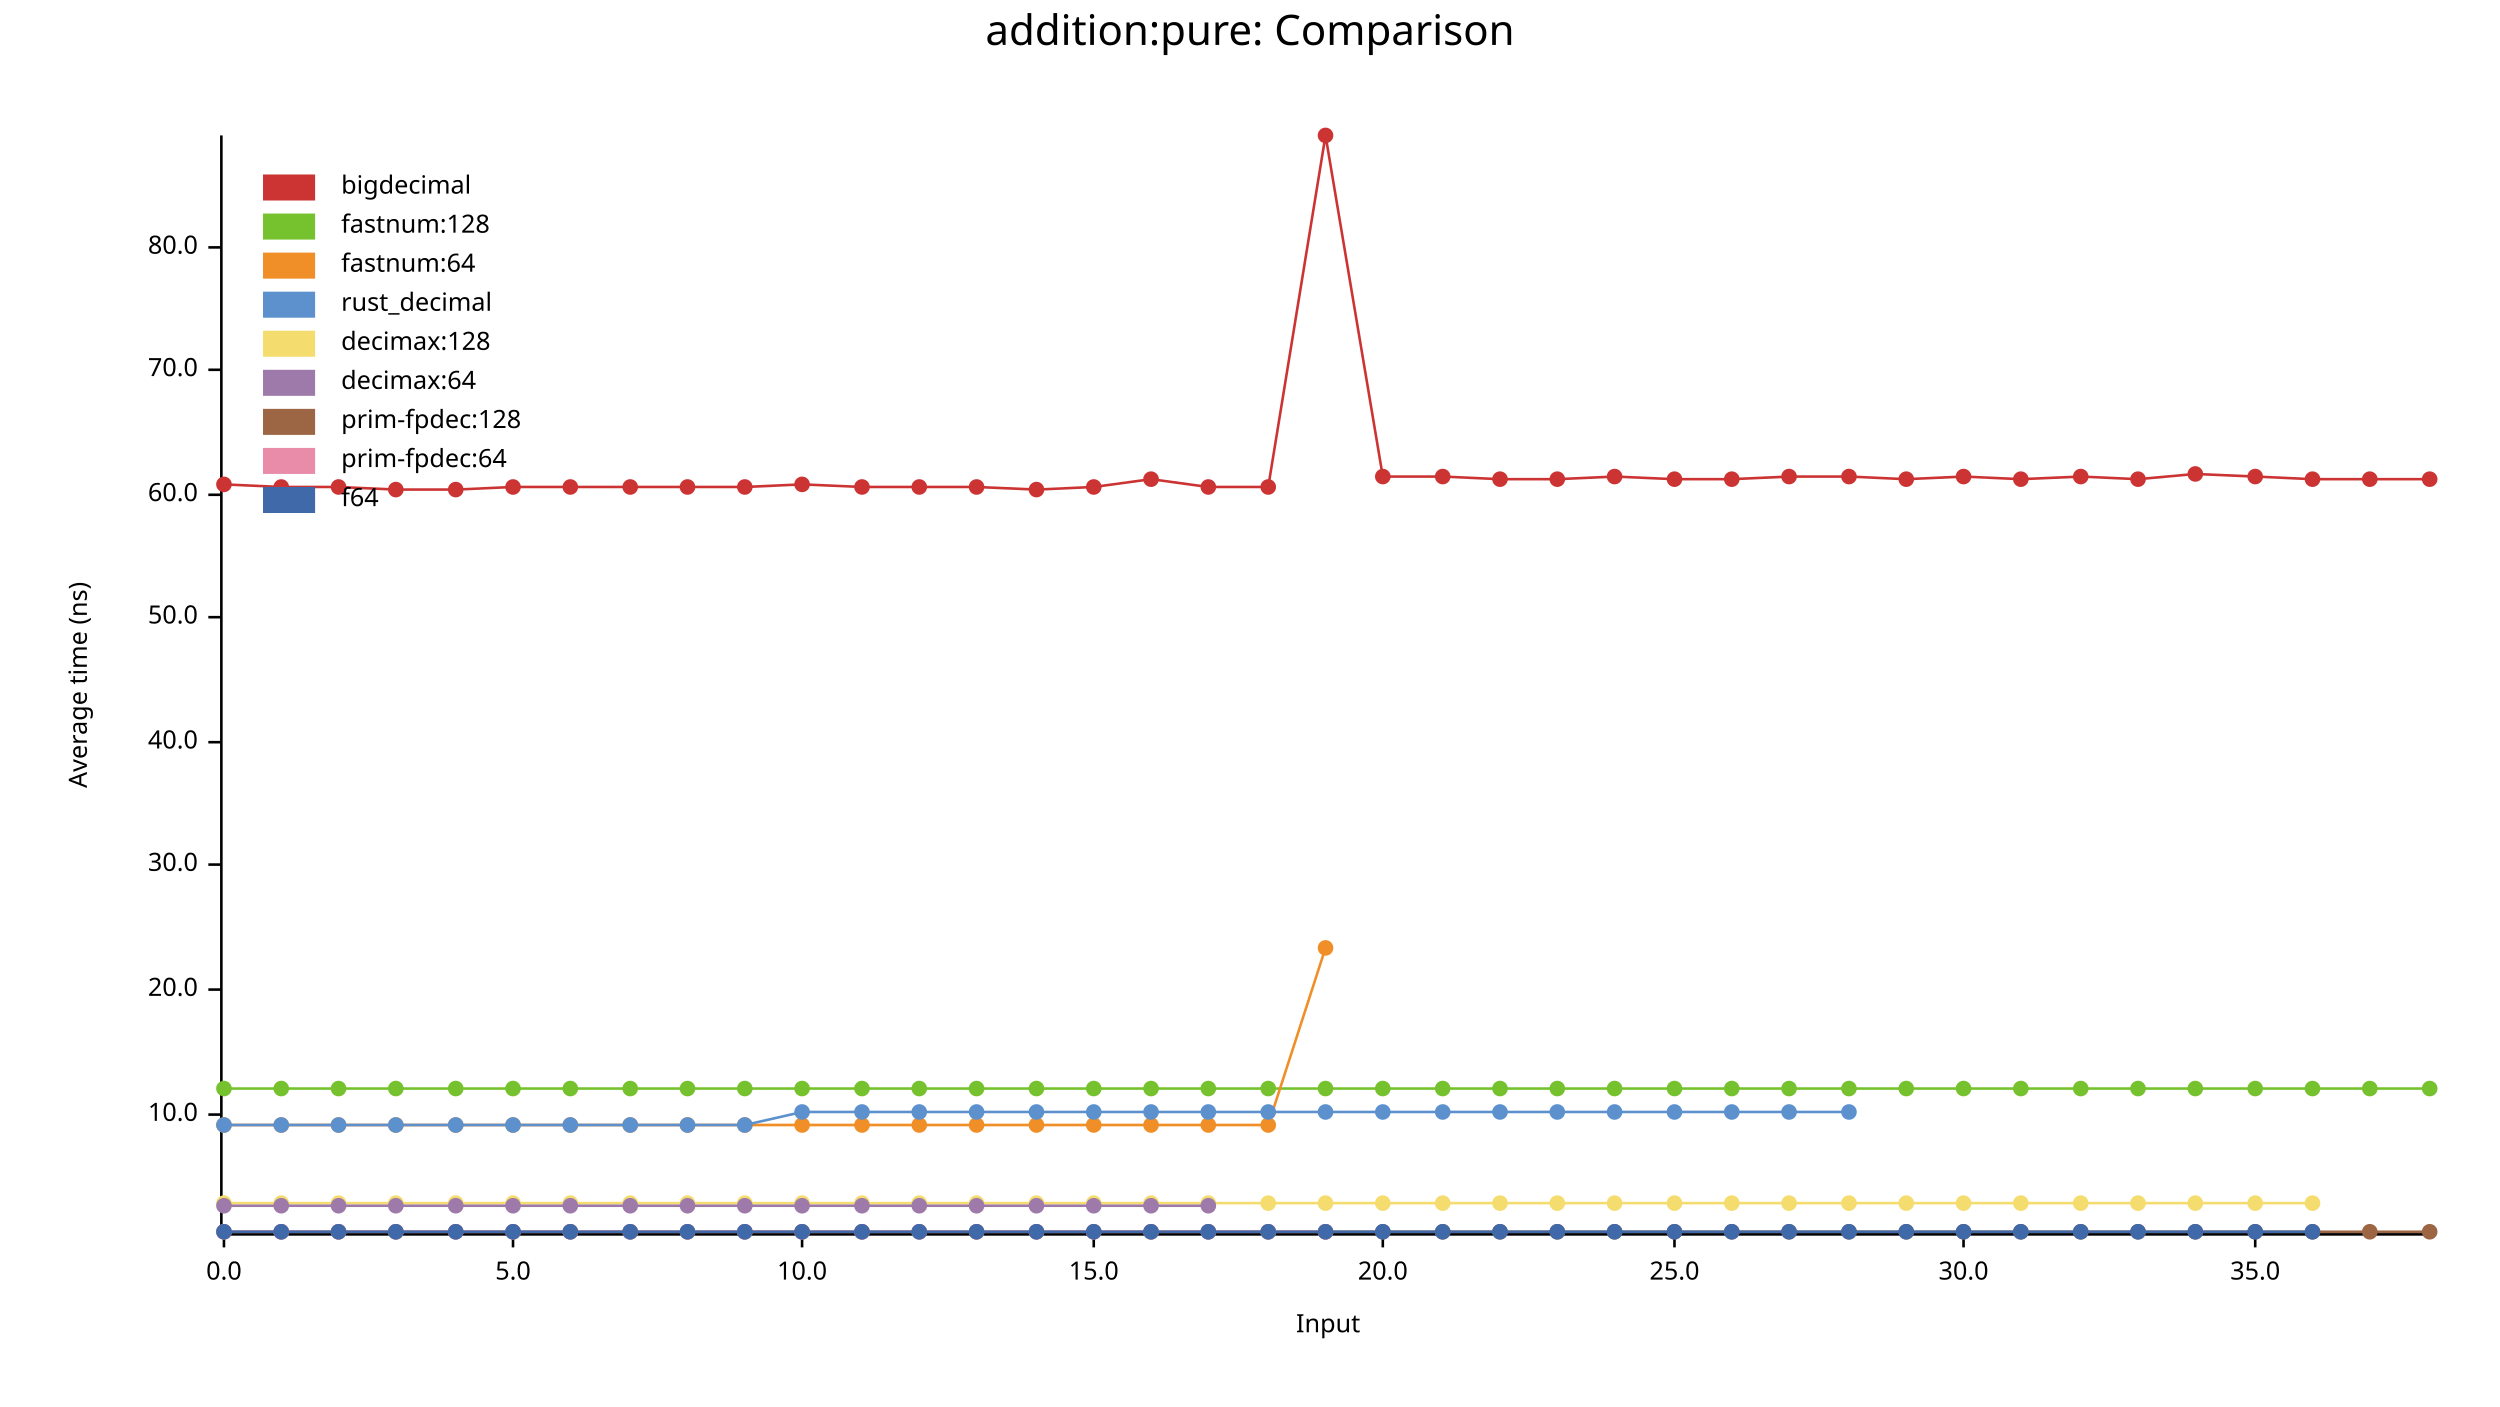
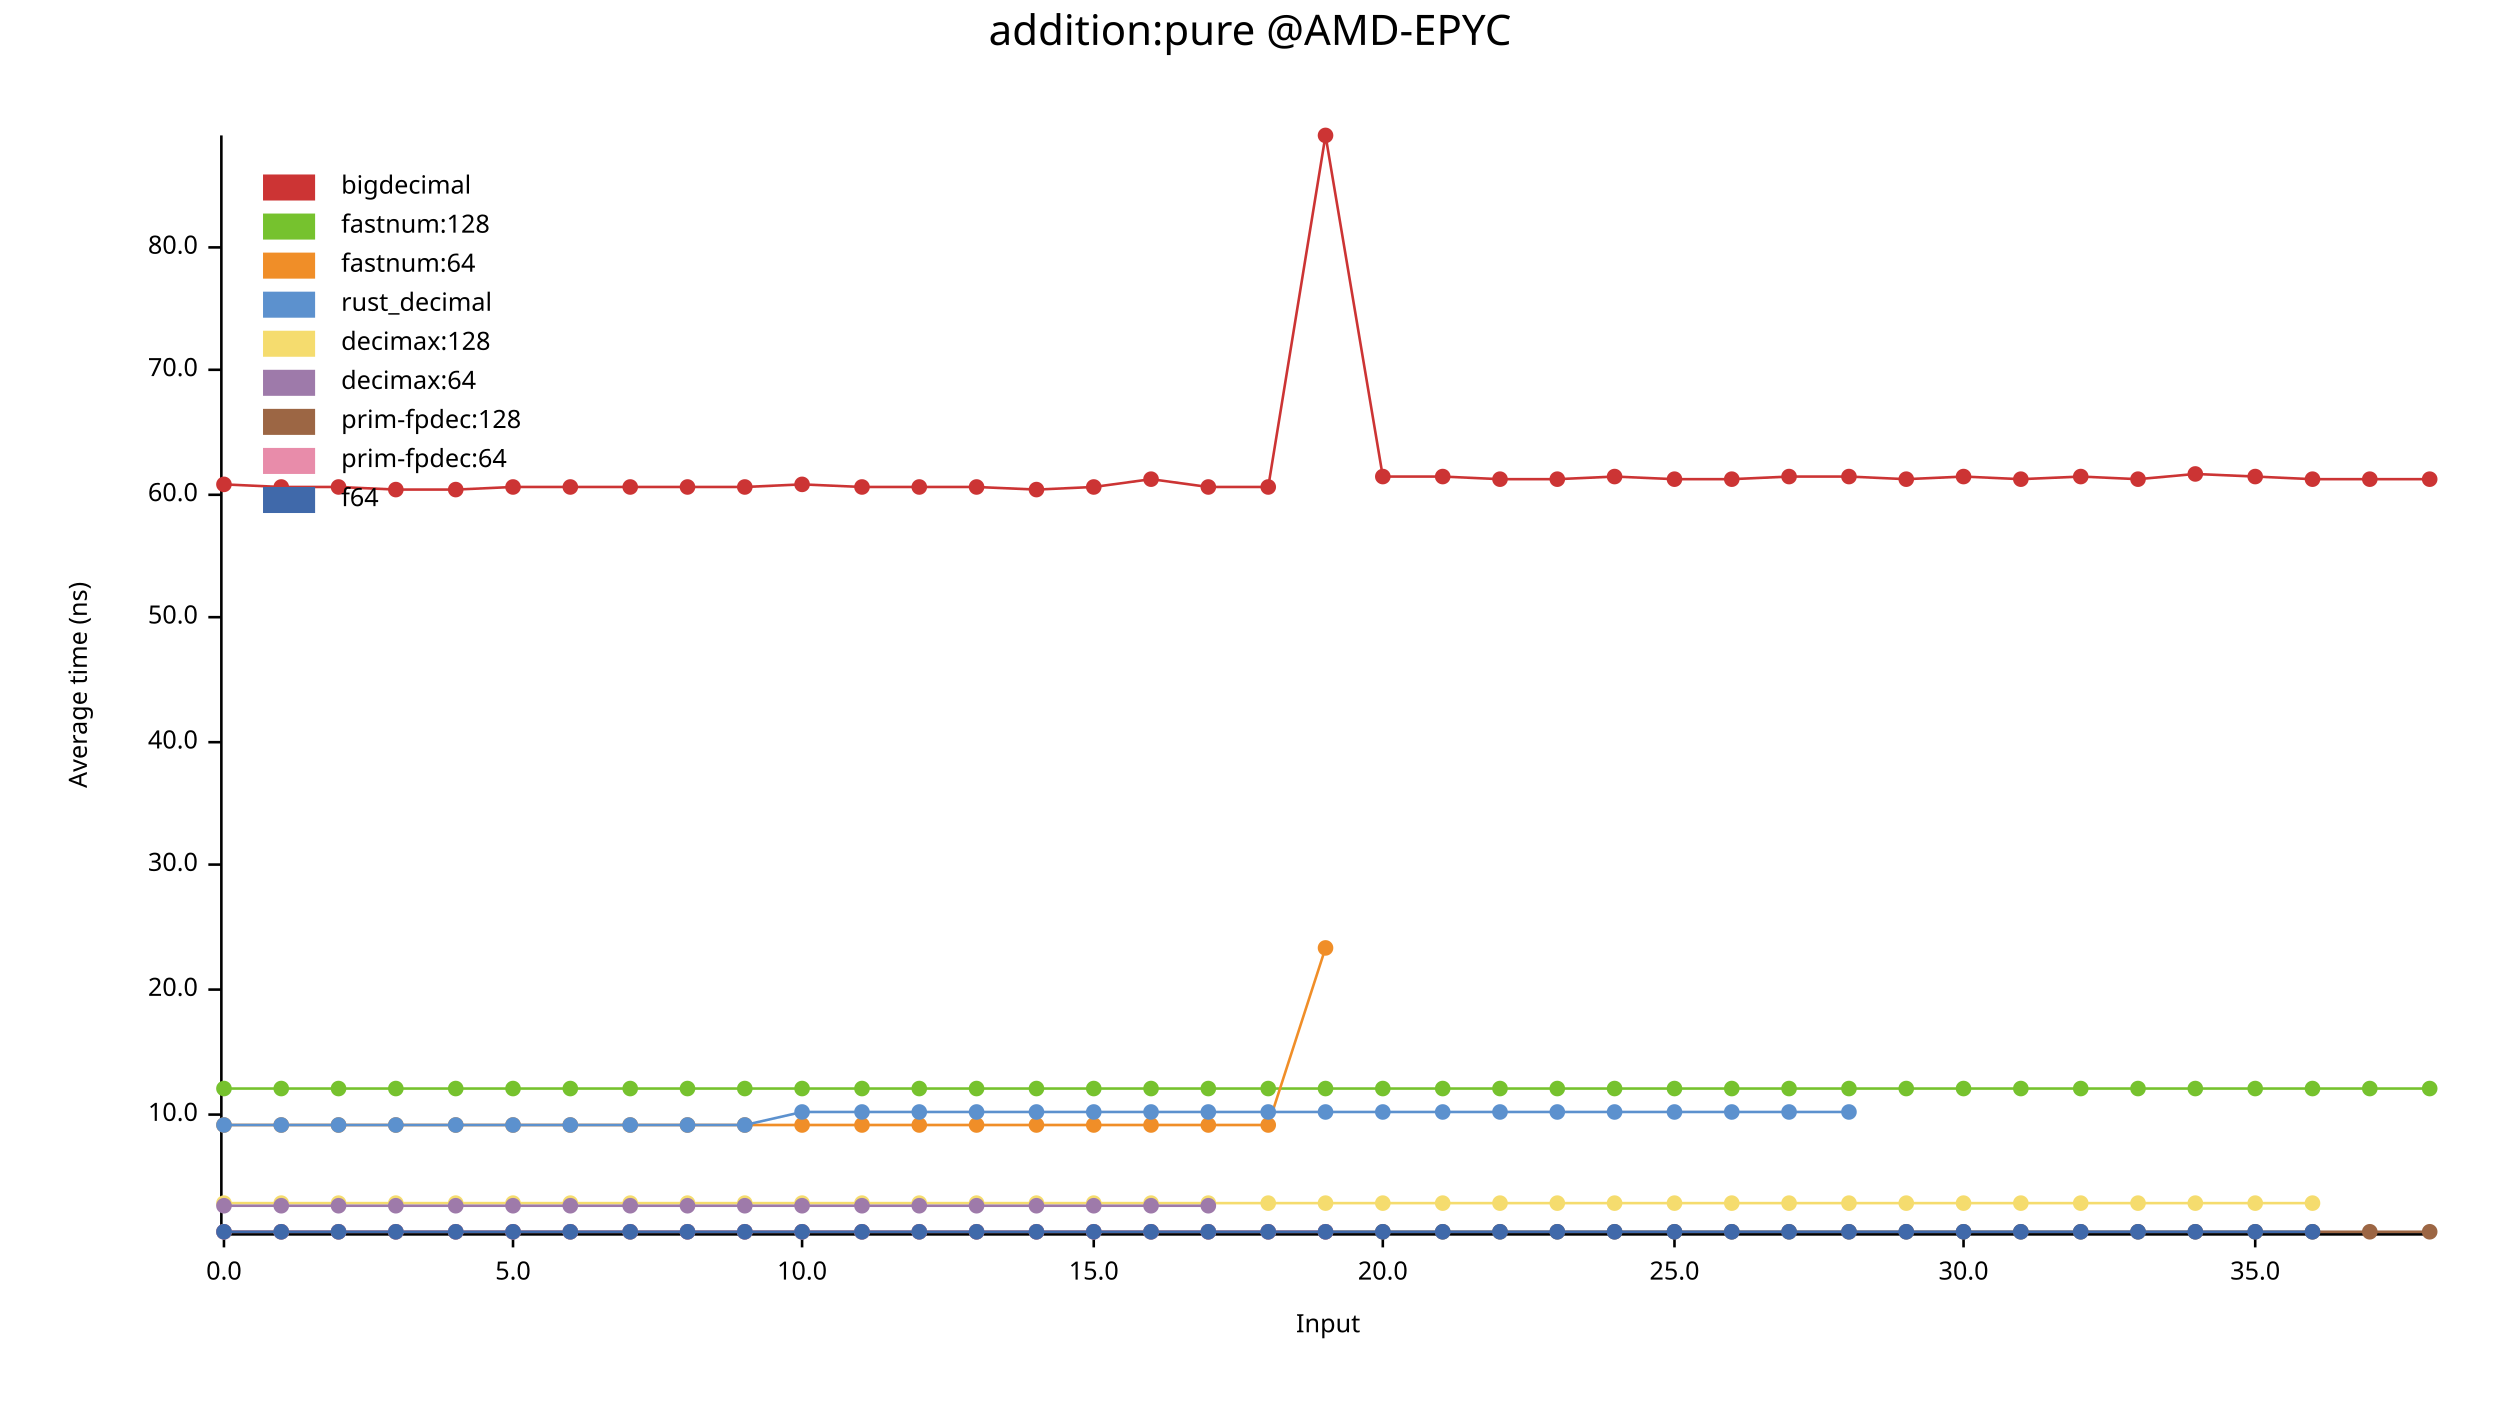
<svg xmlns="http://www.w3.org/2000/svg" width="960" height="540" viewBox="0 0 960 540">
  <text x="480" y="5" dy="0.76em" text-anchor="middle" font-family="sans-serif" font-size="16.129" opacity="1" fill="#000000">
- addition:pure: Comparison
+ addition:pure @AMD-EPYC
</text>
  <text x="26" y="263" dy="0.76em" text-anchor="middle" font-family="sans-serif" font-size="9.677" opacity="1" fill="#000000" transform="rotate(270, 26, 263)">
Average time (ns)
</text>
  <text x="510" y="514" dy="-0.5ex" text-anchor="middle" font-family="sans-serif" font-size="9.677" opacity="1" fill="#000000">
Input
</text>
  <polyline fill="none" opacity="1" stroke="#000000" stroke-width="1" points="85,52 85,473 " />
  <text x="76" y="428" dy="0.5ex" text-anchor="end" font-family="sans-serif" font-size="9.677" opacity="1" fill="#000000">
10.0
</text>
  <polyline fill="none" opacity="1" stroke="#000000" stroke-width="1" points="80,428 85,428 " />
  <text x="76" y="380" dy="0.5ex" text-anchor="end" font-family="sans-serif" font-size="9.677" opacity="1" fill="#000000">
20.0
</text>
  <polyline fill="none" opacity="1" stroke="#000000" stroke-width="1" points="80,380 85,380 " />
  <text x="76" y="332" dy="0.5ex" text-anchor="end" font-family="sans-serif" font-size="9.677" opacity="1" fill="#000000">
30.0
</text>
  <polyline fill="none" opacity="1" stroke="#000000" stroke-width="1" points="80,332 85,332 " />
  <text x="76" y="285" dy="0.5ex" text-anchor="end" font-family="sans-serif" font-size="9.677" opacity="1" fill="#000000">
40.0
</text>
  <polyline fill="none" opacity="1" stroke="#000000" stroke-width="1" points="80,285 85,285 " />
  <text x="76" y="237" dy="0.5ex" text-anchor="end" font-family="sans-serif" font-size="9.677" opacity="1" fill="#000000">
50.0
</text>
  <polyline fill="none" opacity="1" stroke="#000000" stroke-width="1" points="80,237 85,237 " />
  <text x="76" y="190" dy="0.5ex" text-anchor="end" font-family="sans-serif" font-size="9.677" opacity="1" fill="#000000">
60.0
</text>
  <polyline fill="none" opacity="1" stroke="#000000" stroke-width="1" points="80,190 85,190 " />
  <text x="76" y="142" dy="0.5ex" text-anchor="end" font-family="sans-serif" font-size="9.677" opacity="1" fill="#000000">
70.0
</text>
  <polyline fill="none" opacity="1" stroke="#000000" stroke-width="1" points="80,142 85,142 " />
  <text x="76" y="95" dy="0.5ex" text-anchor="end" font-family="sans-serif" font-size="9.677" opacity="1" fill="#000000">
80.0
</text>
  <polyline fill="none" opacity="1" stroke="#000000" stroke-width="1" points="80,95 85,95 " />
  <polyline fill="none" opacity="1" stroke="#000000" stroke-width="1" points="86,474 933,474 " />
  <text x="86" y="484" dy="0.76em" text-anchor="middle" font-family="sans-serif" font-size="9.677" opacity="1" fill="#000000">
0.0
</text>
  <polyline fill="none" opacity="1" stroke="#000000" stroke-width="1" points="86,474 86,479 " />
  <text x="197" y="484" dy="0.76em" text-anchor="middle" font-family="sans-serif" font-size="9.677" opacity="1" fill="#000000">
5.0
</text>
  <polyline fill="none" opacity="1" stroke="#000000" stroke-width="1" points="197,474 197,479 " />
  <text x="308" y="484" dy="0.76em" text-anchor="middle" font-family="sans-serif" font-size="9.677" opacity="1" fill="#000000">
10.0
</text>
  <polyline fill="none" opacity="1" stroke="#000000" stroke-width="1" points="308,474 308,479 " />
  <text x="420" y="484" dy="0.76em" text-anchor="middle" font-family="sans-serif" font-size="9.677" opacity="1" fill="#000000">
15.0
</text>
  <polyline fill="none" opacity="1" stroke="#000000" stroke-width="1" points="420,474 420,479 " />
  <text x="531" y="484" dy="0.76em" text-anchor="middle" font-family="sans-serif" font-size="9.677" opacity="1" fill="#000000">
20.0
</text>
  <polyline fill="none" opacity="1" stroke="#000000" stroke-width="1" points="531,474 531,479 " />
  <text x="643" y="484" dy="0.76em" text-anchor="middle" font-family="sans-serif" font-size="9.677" opacity="1" fill="#000000">
25.0
</text>
  <polyline fill="none" opacity="1" stroke="#000000" stroke-width="1" points="643,474 643,479 " />
  <text x="754" y="484" dy="0.76em" text-anchor="middle" font-family="sans-serif" font-size="9.677" opacity="1" fill="#000000">
30.0
</text>
  <polyline fill="none" opacity="1" stroke="#000000" stroke-width="1" points="754,474 754,479 " />
  <text x="866" y="484" dy="0.76em" text-anchor="middle" font-family="sans-serif" font-size="9.677" opacity="1" fill="#000000">
35.0
</text>
  <polyline fill="none" opacity="1" stroke="#000000" stroke-width="1" points="866,474 866,479 " />
  <circle cx="86" cy="186" r="3" opacity="1" fill="#CC3434" stroke="none" stroke-width="1" />
  <circle cx="108" cy="187" r="3" opacity="1" fill="#CC3434" stroke="none" stroke-width="1" />
  <circle cx="130" cy="187" r="3" opacity="1" fill="#CC3434" stroke="none" stroke-width="1" />
  <circle cx="152" cy="188" r="3" opacity="1" fill="#CC3434" stroke="none" stroke-width="1" />
  <circle cx="175" cy="188" r="3" opacity="1" fill="#CC3434" stroke="none" stroke-width="1" />
  <circle cx="197" cy="187" r="3" opacity="1" fill="#CC3434" stroke="none" stroke-width="1" />
  <circle cx="219" cy="187" r="3" opacity="1" fill="#CC3434" stroke="none" stroke-width="1" />
  <circle cx="242" cy="187" r="3" opacity="1" fill="#CC3434" stroke="none" stroke-width="1" />
  <circle cx="264" cy="187" r="3" opacity="1" fill="#CC3434" stroke="none" stroke-width="1" />
  <circle cx="286" cy="187" r="3" opacity="1" fill="#CC3434" stroke="none" stroke-width="1" />
  <circle cx="308" cy="186" r="3" opacity="1" fill="#CC3434" stroke="none" stroke-width="1" />
  <circle cx="331" cy="187" r="3" opacity="1" fill="#CC3434" stroke="none" stroke-width="1" />
  <circle cx="353" cy="187" r="3" opacity="1" fill="#CC3434" stroke="none" stroke-width="1" />
  <circle cx="375" cy="187" r="3" opacity="1" fill="#CC3434" stroke="none" stroke-width="1" />
  <circle cx="398" cy="188" r="3" opacity="1" fill="#CC3434" stroke="none" stroke-width="1" />
  <circle cx="420" cy="187" r="3" opacity="1" fill="#CC3434" stroke="none" stroke-width="1" />
  <circle cx="442" cy="184" r="3" opacity="1" fill="#CC3434" stroke="none" stroke-width="1" />
  <circle cx="464" cy="187" r="3" opacity="1" fill="#CC3434" stroke="none" stroke-width="1" />
  <circle cx="487" cy="187" r="3" opacity="1" fill="#CC3434" stroke="none" stroke-width="1" />
  <circle cx="509" cy="52" r="3" opacity="1" fill="#CC3434" stroke="none" stroke-width="1" />
  <circle cx="531" cy="183" r="3" opacity="1" fill="#CC3434" stroke="none" stroke-width="1" />
  <circle cx="554" cy="183" r="3" opacity="1" fill="#CC3434" stroke="none" stroke-width="1" />
  <circle cx="576" cy="184" r="3" opacity="1" fill="#CC3434" stroke="none" stroke-width="1" />
  <circle cx="598" cy="184" r="3" opacity="1" fill="#CC3434" stroke="none" stroke-width="1" />
  <circle cx="620" cy="183" r="3" opacity="1" fill="#CC3434" stroke="none" stroke-width="1" />
  <circle cx="643" cy="184" r="3" opacity="1" fill="#CC3434" stroke="none" stroke-width="1" />
  <circle cx="665" cy="184" r="3" opacity="1" fill="#CC3434" stroke="none" stroke-width="1" />
  <circle cx="687" cy="183" r="3" opacity="1" fill="#CC3434" stroke="none" stroke-width="1" />
  <circle cx="710" cy="183" r="3" opacity="1" fill="#CC3434" stroke="none" stroke-width="1" />
  <circle cx="732" cy="184" r="3" opacity="1" fill="#CC3434" stroke="none" stroke-width="1" />
  <circle cx="754" cy="183" r="3" opacity="1" fill="#CC3434" stroke="none" stroke-width="1" />
  <circle cx="776" cy="184" r="3" opacity="1" fill="#CC3434" stroke="none" stroke-width="1" />
  <circle cx="799" cy="183" r="3" opacity="1" fill="#CC3434" stroke="none" stroke-width="1" />
  <circle cx="821" cy="184" r="3" opacity="1" fill="#CC3434" stroke="none" stroke-width="1" />
  <circle cx="843" cy="182" r="3" opacity="1" fill="#CC3434" stroke="none" stroke-width="1" />
  <circle cx="866" cy="183" r="3" opacity="1" fill="#CC3434" stroke="none" stroke-width="1" />
  <circle cx="888" cy="184" r="3" opacity="1" fill="#CC3434" stroke="none" stroke-width="1" />
  <circle cx="910" cy="184" r="3" opacity="1" fill="#CC3434" stroke="none" stroke-width="1" />
  <circle cx="933" cy="184" r="3" opacity="1" fill="#CC3434" stroke="none" stroke-width="1" />
  <polyline fill="none" opacity="1" stroke="#CC3434" stroke-width="1" points="86,186 108,187 130,187 152,188 175,188 197,187 219,187 242,187 264,187 286,187 308,186 331,187 353,187 375,187 398,188 420,187 442,184 464,187 487,187 509,52 531,183 554,183 576,184 598,184 620,183 643,184 665,184 687,183 710,183 732,184 754,183 776,184 799,183 821,184 843,182 866,183 888,184 910,184 933,184 " />
  <circle cx="86" cy="418" r="3" opacity="1" fill="#76C22E" stroke="none" stroke-width="1" />
  <circle cx="108" cy="418" r="3" opacity="1" fill="#76C22E" stroke="none" stroke-width="1" />
  <circle cx="130" cy="418" r="3" opacity="1" fill="#76C22E" stroke="none" stroke-width="1" />
  <circle cx="152" cy="418" r="3" opacity="1" fill="#76C22E" stroke="none" stroke-width="1" />
  <circle cx="175" cy="418" r="3" opacity="1" fill="#76C22E" stroke="none" stroke-width="1" />
  <circle cx="197" cy="418" r="3" opacity="1" fill="#76C22E" stroke="none" stroke-width="1" />
  <circle cx="219" cy="418" r="3" opacity="1" fill="#76C22E" stroke="none" stroke-width="1" />
  <circle cx="242" cy="418" r="3" opacity="1" fill="#76C22E" stroke="none" stroke-width="1" />
  <circle cx="264" cy="418" r="3" opacity="1" fill="#76C22E" stroke="none" stroke-width="1" />
  <circle cx="286" cy="418" r="3" opacity="1" fill="#76C22E" stroke="none" stroke-width="1" />
  <circle cx="308" cy="418" r="3" opacity="1" fill="#76C22E" stroke="none" stroke-width="1" />
  <circle cx="331" cy="418" r="3" opacity="1" fill="#76C22E" stroke="none" stroke-width="1" />
  <circle cx="353" cy="418" r="3" opacity="1" fill="#76C22E" stroke="none" stroke-width="1" />
  <circle cx="375" cy="418" r="3" opacity="1" fill="#76C22E" stroke="none" stroke-width="1" />
  <circle cx="398" cy="418" r="3" opacity="1" fill="#76C22E" stroke="none" stroke-width="1" />
  <circle cx="420" cy="418" r="3" opacity="1" fill="#76C22E" stroke="none" stroke-width="1" />
  <circle cx="442" cy="418" r="3" opacity="1" fill="#76C22E" stroke="none" stroke-width="1" />
  <circle cx="464" cy="418" r="3" opacity="1" fill="#76C22E" stroke="none" stroke-width="1" />
  <circle cx="487" cy="418" r="3" opacity="1" fill="#76C22E" stroke="none" stroke-width="1" />
  <circle cx="509" cy="418" r="3" opacity="1" fill="#76C22E" stroke="none" stroke-width="1" />
  <circle cx="531" cy="418" r="3" opacity="1" fill="#76C22E" stroke="none" stroke-width="1" />
  <circle cx="554" cy="418" r="3" opacity="1" fill="#76C22E" stroke="none" stroke-width="1" />
  <circle cx="576" cy="418" r="3" opacity="1" fill="#76C22E" stroke="none" stroke-width="1" />
  <circle cx="598" cy="418" r="3" opacity="1" fill="#76C22E" stroke="none" stroke-width="1" />
  <circle cx="620" cy="418" r="3" opacity="1" fill="#76C22E" stroke="none" stroke-width="1" />
  <circle cx="643" cy="418" r="3" opacity="1" fill="#76C22E" stroke="none" stroke-width="1" />
  <circle cx="665" cy="418" r="3" opacity="1" fill="#76C22E" stroke="none" stroke-width="1" />
  <circle cx="687" cy="418" r="3" opacity="1" fill="#76C22E" stroke="none" stroke-width="1" />
  <circle cx="710" cy="418" r="3" opacity="1" fill="#76C22E" stroke="none" stroke-width="1" />
  <circle cx="732" cy="418" r="3" opacity="1" fill="#76C22E" stroke="none" stroke-width="1" />
  <circle cx="754" cy="418" r="3" opacity="1" fill="#76C22E" stroke="none" stroke-width="1" />
  <circle cx="776" cy="418" r="3" opacity="1" fill="#76C22E" stroke="none" stroke-width="1" />
  <circle cx="799" cy="418" r="3" opacity="1" fill="#76C22E" stroke="none" stroke-width="1" />
  <circle cx="821" cy="418" r="3" opacity="1" fill="#76C22E" stroke="none" stroke-width="1" />
  <circle cx="843" cy="418" r="3" opacity="1" fill="#76C22E" stroke="none" stroke-width="1" />
  <circle cx="866" cy="418" r="3" opacity="1" fill="#76C22E" stroke="none" stroke-width="1" />
  <circle cx="888" cy="418" r="3" opacity="1" fill="#76C22E" stroke="none" stroke-width="1" />
  <circle cx="910" cy="418" r="3" opacity="1" fill="#76C22E" stroke="none" stroke-width="1" />
  <circle cx="933" cy="418" r="3" opacity="1" fill="#76C22E" stroke="none" stroke-width="1" />
  <polyline fill="none" opacity="1" stroke="#76C22E" stroke-width="1" points="86,418 108,418 130,418 152,418 175,418 197,418 219,418 242,418 264,418 286,418 308,418 331,418 353,418 375,418 398,418 420,418 442,418 464,418 487,418 509,418 531,418 554,418 576,418 598,418 620,418 643,418 665,418 687,418 710,418 732,418 754,418 776,418 799,418 821,418 843,418 866,418 888,418 910,418 933,418 " />
  <circle cx="86" cy="432" r="3" opacity="1" fill="#F08E28" stroke="none" stroke-width="1" />
  <circle cx="108" cy="432" r="3" opacity="1" fill="#F08E28" stroke="none" stroke-width="1" />
  <circle cx="130" cy="432" r="3" opacity="1" fill="#F08E28" stroke="none" stroke-width="1" />
  <circle cx="152" cy="432" r="3" opacity="1" fill="#F08E28" stroke="none" stroke-width="1" />
  <circle cx="175" cy="432" r="3" opacity="1" fill="#F08E28" stroke="none" stroke-width="1" />
  <circle cx="197" cy="432" r="3" opacity="1" fill="#F08E28" stroke="none" stroke-width="1" />
  <circle cx="219" cy="432" r="3" opacity="1" fill="#F08E28" stroke="none" stroke-width="1" />
  <circle cx="242" cy="432" r="3" opacity="1" fill="#F08E28" stroke="none" stroke-width="1" />
  <circle cx="264" cy="432" r="3" opacity="1" fill="#F08E28" stroke="none" stroke-width="1" />
  <circle cx="286" cy="432" r="3" opacity="1" fill="#F08E28" stroke="none" stroke-width="1" />
  <circle cx="308" cy="432" r="3" opacity="1" fill="#F08E28" stroke="none" stroke-width="1" />
  <circle cx="331" cy="432" r="3" opacity="1" fill="#F08E28" stroke="none" stroke-width="1" />
  <circle cx="353" cy="432" r="3" opacity="1" fill="#F08E28" stroke="none" stroke-width="1" />
  <circle cx="375" cy="432" r="3" opacity="1" fill="#F08E28" stroke="none" stroke-width="1" />
  <circle cx="398" cy="432" r="3" opacity="1" fill="#F08E28" stroke="none" stroke-width="1" />
  <circle cx="420" cy="432" r="3" opacity="1" fill="#F08E28" stroke="none" stroke-width="1" />
  <circle cx="442" cy="432" r="3" opacity="1" fill="#F08E28" stroke="none" stroke-width="1" />
  <circle cx="464" cy="432" r="3" opacity="1" fill="#F08E28" stroke="none" stroke-width="1" />
  <circle cx="487" cy="432" r="3" opacity="1" fill="#F08E28" stroke="none" stroke-width="1" />
  <circle cx="509" cy="364" r="3" opacity="1" fill="#F08E28" stroke="none" stroke-width="1" />
  <polyline fill="none" opacity="1" stroke="#F08E28" stroke-width="1" points="86,432 108,432 130,432 152,432 175,432 197,432 219,432 242,432 264,432 286,432 308,432 331,432 353,432 375,432 398,432 420,432 442,432 464,432 487,432 509,364 " />
  <circle cx="86" cy="432" r="3" opacity="1" fill="#5C91CE" stroke="none" stroke-width="1" />
  <circle cx="108" cy="432" r="3" opacity="1" fill="#5C91CE" stroke="none" stroke-width="1" />
  <circle cx="130" cy="432" r="3" opacity="1" fill="#5C91CE" stroke="none" stroke-width="1" />
  <circle cx="152" cy="432" r="3" opacity="1" fill="#5C91CE" stroke="none" stroke-width="1" />
  <circle cx="175" cy="432" r="3" opacity="1" fill="#5C91CE" stroke="none" stroke-width="1" />
  <circle cx="197" cy="432" r="3" opacity="1" fill="#5C91CE" stroke="none" stroke-width="1" />
  <circle cx="219" cy="432" r="3" opacity="1" fill="#5C91CE" stroke="none" stroke-width="1" />
  <circle cx="242" cy="432" r="3" opacity="1" fill="#5C91CE" stroke="none" stroke-width="1" />
  <circle cx="264" cy="432" r="3" opacity="1" fill="#5C91CE" stroke="none" stroke-width="1" />
  <circle cx="286" cy="432" r="3" opacity="1" fill="#5C91CE" stroke="none" stroke-width="1" />
  <circle cx="308" cy="427" r="3" opacity="1" fill="#5C91CE" stroke="none" stroke-width="1" />
  <circle cx="331" cy="427" r="3" opacity="1" fill="#5C91CE" stroke="none" stroke-width="1" />
  <circle cx="353" cy="427" r="3" opacity="1" fill="#5C91CE" stroke="none" stroke-width="1" />
  <circle cx="375" cy="427" r="3" opacity="1" fill="#5C91CE" stroke="none" stroke-width="1" />
  <circle cx="398" cy="427" r="3" opacity="1" fill="#5C91CE" stroke="none" stroke-width="1" />
  <circle cx="420" cy="427" r="3" opacity="1" fill="#5C91CE" stroke="none" stroke-width="1" />
  <circle cx="442" cy="427" r="3" opacity="1" fill="#5C91CE" stroke="none" stroke-width="1" />
  <circle cx="464" cy="427" r="3" opacity="1" fill="#5C91CE" stroke="none" stroke-width="1" />
  <circle cx="487" cy="427" r="3" opacity="1" fill="#5C91CE" stroke="none" stroke-width="1" />
  <circle cx="509" cy="427" r="3" opacity="1" fill="#5C91CE" stroke="none" stroke-width="1" />
  <circle cx="531" cy="427" r="3" opacity="1" fill="#5C91CE" stroke="none" stroke-width="1" />
  <circle cx="554" cy="427" r="3" opacity="1" fill="#5C91CE" stroke="none" stroke-width="1" />
  <circle cx="576" cy="427" r="3" opacity="1" fill="#5C91CE" stroke="none" stroke-width="1" />
  <circle cx="598" cy="427" r="3" opacity="1" fill="#5C91CE" stroke="none" stroke-width="1" />
  <circle cx="620" cy="427" r="3" opacity="1" fill="#5C91CE" stroke="none" stroke-width="1" />
  <circle cx="643" cy="427" r="3" opacity="1" fill="#5C91CE" stroke="none" stroke-width="1" />
  <circle cx="665" cy="427" r="3" opacity="1" fill="#5C91CE" stroke="none" stroke-width="1" />
  <circle cx="687" cy="427" r="3" opacity="1" fill="#5C91CE" stroke="none" stroke-width="1" />
  <circle cx="710" cy="427" r="3" opacity="1" fill="#5C91CE" stroke="none" stroke-width="1" />
  <polyline fill="none" opacity="1" stroke="#5C91CE" stroke-width="1" points="86,432 108,432 130,432 152,432 175,432 197,432 219,432 242,432 264,432 286,432 308,427 331,427 353,427 375,427 398,427 420,427 442,427 464,427 487,427 509,427 531,427 554,427 576,427 598,427 620,427 643,427 665,427 687,427 710,427 " />
  <circle cx="86" cy="462" r="3" opacity="1" fill="#F5DC6E" stroke="none" stroke-width="1" />
  <circle cx="108" cy="462" r="3" opacity="1" fill="#F5DC6E" stroke="none" stroke-width="1" />
  <circle cx="130" cy="462" r="3" opacity="1" fill="#F5DC6E" stroke="none" stroke-width="1" />
  <circle cx="152" cy="462" r="3" opacity="1" fill="#F5DC6E" stroke="none" stroke-width="1" />
  <circle cx="175" cy="462" r="3" opacity="1" fill="#F5DC6E" stroke="none" stroke-width="1" />
  <circle cx="197" cy="462" r="3" opacity="1" fill="#F5DC6E" stroke="none" stroke-width="1" />
  <circle cx="219" cy="462" r="3" opacity="1" fill="#F5DC6E" stroke="none" stroke-width="1" />
  <circle cx="242" cy="462" r="3" opacity="1" fill="#F5DC6E" stroke="none" stroke-width="1" />
  <circle cx="264" cy="462" r="3" opacity="1" fill="#F5DC6E" stroke="none" stroke-width="1" />
  <circle cx="286" cy="462" r="3" opacity="1" fill="#F5DC6E" stroke="none" stroke-width="1" />
  <circle cx="308" cy="462" r="3" opacity="1" fill="#F5DC6E" stroke="none" stroke-width="1" />
  <circle cx="331" cy="462" r="3" opacity="1" fill="#F5DC6E" stroke="none" stroke-width="1" />
  <circle cx="353" cy="462" r="3" opacity="1" fill="#F5DC6E" stroke="none" stroke-width="1" />
  <circle cx="375" cy="462" r="3" opacity="1" fill="#F5DC6E" stroke="none" stroke-width="1" />
  <circle cx="398" cy="462" r="3" opacity="1" fill="#F5DC6E" stroke="none" stroke-width="1" />
  <circle cx="420" cy="462" r="3" opacity="1" fill="#F5DC6E" stroke="none" stroke-width="1" />
  <circle cx="442" cy="462" r="3" opacity="1" fill="#F5DC6E" stroke="none" stroke-width="1" />
  <circle cx="464" cy="462" r="3" opacity="1" fill="#F5DC6E" stroke="none" stroke-width="1" />
  <circle cx="487" cy="462" r="3" opacity="1" fill="#F5DC6E" stroke="none" stroke-width="1" />
  <circle cx="509" cy="462" r="3" opacity="1" fill="#F5DC6E" stroke="none" stroke-width="1" />
  <circle cx="531" cy="462" r="3" opacity="1" fill="#F5DC6E" stroke="none" stroke-width="1" />
  <circle cx="554" cy="462" r="3" opacity="1" fill="#F5DC6E" stroke="none" stroke-width="1" />
  <circle cx="576" cy="462" r="3" opacity="1" fill="#F5DC6E" stroke="none" stroke-width="1" />
  <circle cx="598" cy="462" r="3" opacity="1" fill="#F5DC6E" stroke="none" stroke-width="1" />
  <circle cx="620" cy="462" r="3" opacity="1" fill="#F5DC6E" stroke="none" stroke-width="1" />
  <circle cx="643" cy="462" r="3" opacity="1" fill="#F5DC6E" stroke="none" stroke-width="1" />
  <circle cx="665" cy="462" r="3" opacity="1" fill="#F5DC6E" stroke="none" stroke-width="1" />
  <circle cx="687" cy="462" r="3" opacity="1" fill="#F5DC6E" stroke="none" stroke-width="1" />
  <circle cx="710" cy="462" r="3" opacity="1" fill="#F5DC6E" stroke="none" stroke-width="1" />
  <circle cx="732" cy="462" r="3" opacity="1" fill="#F5DC6E" stroke="none" stroke-width="1" />
  <circle cx="754" cy="462" r="3" opacity="1" fill="#F5DC6E" stroke="none" stroke-width="1" />
  <circle cx="776" cy="462" r="3" opacity="1" fill="#F5DC6E" stroke="none" stroke-width="1" />
  <circle cx="799" cy="462" r="3" opacity="1" fill="#F5DC6E" stroke="none" stroke-width="1" />
  <circle cx="821" cy="462" r="3" opacity="1" fill="#F5DC6E" stroke="none" stroke-width="1" />
  <circle cx="843" cy="462" r="3" opacity="1" fill="#F5DC6E" stroke="none" stroke-width="1" />
  <circle cx="866" cy="462" r="3" opacity="1" fill="#F5DC6E" stroke="none" stroke-width="1" />
  <circle cx="888" cy="462" r="3" opacity="1" fill="#F5DC6E" stroke="none" stroke-width="1" />
  <polyline fill="none" opacity="1" stroke="#F5DC6E" stroke-width="1" points="86,462 108,462 130,462 152,462 175,462 197,462 219,462 242,462 264,462 286,462 308,462 331,462 353,462 375,462 398,462 420,462 442,462 464,462 487,462 509,462 531,462 554,462 576,462 598,462 620,462 643,462 665,462 687,462 710,462 732,462 754,462 776,462 799,462 821,462 843,462 866,462 888,462 " />
  <circle cx="86" cy="463" r="3" opacity="1" fill="#9E7AAA" stroke="none" stroke-width="1" />
  <circle cx="108" cy="463" r="3" opacity="1" fill="#9E7AAA" stroke="none" stroke-width="1" />
  <circle cx="130" cy="463" r="3" opacity="1" fill="#9E7AAA" stroke="none" stroke-width="1" />
  <circle cx="152" cy="463" r="3" opacity="1" fill="#9E7AAA" stroke="none" stroke-width="1" />
  <circle cx="175" cy="463" r="3" opacity="1" fill="#9E7AAA" stroke="none" stroke-width="1" />
  <circle cx="197" cy="463" r="3" opacity="1" fill="#9E7AAA" stroke="none" stroke-width="1" />
  <circle cx="219" cy="463" r="3" opacity="1" fill="#9E7AAA" stroke="none" stroke-width="1" />
  <circle cx="242" cy="463" r="3" opacity="1" fill="#9E7AAA" stroke="none" stroke-width="1" />
  <circle cx="264" cy="463" r="3" opacity="1" fill="#9E7AAA" stroke="none" stroke-width="1" />
  <circle cx="286" cy="463" r="3" opacity="1" fill="#9E7AAA" stroke="none" stroke-width="1" />
  <circle cx="308" cy="463" r="3" opacity="1" fill="#9E7AAA" stroke="none" stroke-width="1" />
  <circle cx="331" cy="463" r="3" opacity="1" fill="#9E7AAA" stroke="none" stroke-width="1" />
  <circle cx="353" cy="463" r="3" opacity="1" fill="#9E7AAA" stroke="none" stroke-width="1" />
  <circle cx="375" cy="463" r="3" opacity="1" fill="#9E7AAA" stroke="none" stroke-width="1" />
  <circle cx="398" cy="463" r="3" opacity="1" fill="#9E7AAA" stroke="none" stroke-width="1" />
  <circle cx="420" cy="463" r="3" opacity="1" fill="#9E7AAA" stroke="none" stroke-width="1" />
  <circle cx="442" cy="463" r="3" opacity="1" fill="#9E7AAA" stroke="none" stroke-width="1" />
  <circle cx="464" cy="463" r="3" opacity="1" fill="#9E7AAA" stroke="none" stroke-width="1" />
  <polyline fill="none" opacity="1" stroke="#9E7AAA" stroke-width="1" points="86,463 108,463 130,463 152,463 175,463 197,463 219,463 242,463 264,463 286,463 308,463 331,463 353,463 375,463 398,463 420,463 442,463 464,463 " />
  <circle cx="86" cy="473" r="3" opacity="1" fill="#9C6644" stroke="none" stroke-width="1" />
  <circle cx="108" cy="473" r="3" opacity="1" fill="#9C6644" stroke="none" stroke-width="1" />
  <circle cx="130" cy="473" r="3" opacity="1" fill="#9C6644" stroke="none" stroke-width="1" />
  <circle cx="152" cy="473" r="3" opacity="1" fill="#9C6644" stroke="none" stroke-width="1" />
  <circle cx="175" cy="473" r="3" opacity="1" fill="#9C6644" stroke="none" stroke-width="1" />
  <circle cx="197" cy="473" r="3" opacity="1" fill="#9C6644" stroke="none" stroke-width="1" />
  <circle cx="219" cy="473" r="3" opacity="1" fill="#9C6644" stroke="none" stroke-width="1" />
  <circle cx="242" cy="473" r="3" opacity="1" fill="#9C6644" stroke="none" stroke-width="1" />
  <circle cx="264" cy="473" r="3" opacity="1" fill="#9C6644" stroke="none" stroke-width="1" />
  <circle cx="286" cy="473" r="3" opacity="1" fill="#9C6644" stroke="none" stroke-width="1" />
  <circle cx="308" cy="473" r="3" opacity="1" fill="#9C6644" stroke="none" stroke-width="1" />
  <circle cx="331" cy="473" r="3" opacity="1" fill="#9C6644" stroke="none" stroke-width="1" />
  <circle cx="353" cy="473" r="3" opacity="1" fill="#9C6644" stroke="none" stroke-width="1" />
  <circle cx="375" cy="473" r="3" opacity="1" fill="#9C6644" stroke="none" stroke-width="1" />
  <circle cx="398" cy="473" r="3" opacity="1" fill="#9C6644" stroke="none" stroke-width="1" />
  <circle cx="420" cy="473" r="3" opacity="1" fill="#9C6644" stroke="none" stroke-width="1" />
  <circle cx="442" cy="473" r="3" opacity="1" fill="#9C6644" stroke="none" stroke-width="1" />
  <circle cx="464" cy="473" r="3" opacity="1" fill="#9C6644" stroke="none" stroke-width="1" />
  <circle cx="487" cy="473" r="3" opacity="1" fill="#9C6644" stroke="none" stroke-width="1" />
  <circle cx="509" cy="473" r="3" opacity="1" fill="#9C6644" stroke="none" stroke-width="1" />
  <circle cx="531" cy="473" r="3" opacity="1" fill="#9C6644" stroke="none" stroke-width="1" />
  <circle cx="554" cy="473" r="3" opacity="1" fill="#9C6644" stroke="none" stroke-width="1" />
  <circle cx="576" cy="473" r="3" opacity="1" fill="#9C6644" stroke="none" stroke-width="1" />
  <circle cx="598" cy="473" r="3" opacity="1" fill="#9C6644" stroke="none" stroke-width="1" />
  <circle cx="620" cy="473" r="3" opacity="1" fill="#9C6644" stroke="none" stroke-width="1" />
  <circle cx="643" cy="473" r="3" opacity="1" fill="#9C6644" stroke="none" stroke-width="1" />
  <circle cx="665" cy="473" r="3" opacity="1" fill="#9C6644" stroke="none" stroke-width="1" />
  <circle cx="687" cy="473" r="3" opacity="1" fill="#9C6644" stroke="none" stroke-width="1" />
  <circle cx="710" cy="473" r="3" opacity="1" fill="#9C6644" stroke="none" stroke-width="1" />
  <circle cx="732" cy="473" r="3" opacity="1" fill="#9C6644" stroke="none" stroke-width="1" />
  <circle cx="754" cy="473" r="3" opacity="1" fill="#9C6644" stroke="none" stroke-width="1" />
  <circle cx="776" cy="473" r="3" opacity="1" fill="#9C6644" stroke="none" stroke-width="1" />
  <circle cx="799" cy="473" r="3" opacity="1" fill="#9C6644" stroke="none" stroke-width="1" />
  <circle cx="821" cy="473" r="3" opacity="1" fill="#9C6644" stroke="none" stroke-width="1" />
  <circle cx="843" cy="473" r="3" opacity="1" fill="#9C6644" stroke="none" stroke-width="1" />
  <circle cx="866" cy="473" r="3" opacity="1" fill="#9C6644" stroke="none" stroke-width="1" />
  <circle cx="888" cy="473" r="3" opacity="1" fill="#9C6644" stroke="none" stroke-width="1" />
  <circle cx="910" cy="473" r="3" opacity="1" fill="#9C6644" stroke="none" stroke-width="1" />
  <circle cx="933" cy="473" r="3" opacity="1" fill="#9C6644" stroke="none" stroke-width="1" />
  <polyline fill="none" opacity="1" stroke="#9C6644" stroke-width="1" points="86,473 108,473 130,473 152,473 175,473 197,473 219,473 242,473 264,473 286,473 308,473 331,473 353,473 375,473 398,473 420,473 442,473 464,473 487,473 509,473 531,473 554,473 576,473 598,473 620,473 643,473 665,473 687,473 710,473 732,473 754,473 776,473 799,473 821,473 843,473 866,473 888,473 910,473 933,473 " />
  <circle cx="86" cy="473" r="3" opacity="1" fill="#E88CAA" stroke="none" stroke-width="1" />
  <circle cx="108" cy="473" r="3" opacity="1" fill="#E88CAA" stroke="none" stroke-width="1" />
  <circle cx="130" cy="473" r="3" opacity="1" fill="#E88CAA" stroke="none" stroke-width="1" />
  <circle cx="152" cy="473" r="3" opacity="1" fill="#E88CAA" stroke="none" stroke-width="1" />
  <circle cx="175" cy="473" r="3" opacity="1" fill="#E88CAA" stroke="none" stroke-width="1" />
  <circle cx="197" cy="473" r="3" opacity="1" fill="#E88CAA" stroke="none" stroke-width="1" />
  <circle cx="219" cy="473" r="3" opacity="1" fill="#E88CAA" stroke="none" stroke-width="1" />
  <circle cx="242" cy="473" r="3" opacity="1" fill="#E88CAA" stroke="none" stroke-width="1" />
  <circle cx="264" cy="473" r="3" opacity="1" fill="#E88CAA" stroke="none" stroke-width="1" />
  <circle cx="286" cy="473" r="3" opacity="1" fill="#E88CAA" stroke="none" stroke-width="1" />
  <circle cx="308" cy="473" r="3" opacity="1" fill="#E88CAA" stroke="none" stroke-width="1" />
  <circle cx="331" cy="473" r="3" opacity="1" fill="#E88CAA" stroke="none" stroke-width="1" />
  <circle cx="353" cy="473" r="3" opacity="1" fill="#E88CAA" stroke="none" stroke-width="1" />
  <circle cx="375" cy="473" r="3" opacity="1" fill="#E88CAA" stroke="none" stroke-width="1" />
  <circle cx="398" cy="473" r="3" opacity="1" fill="#E88CAA" stroke="none" stroke-width="1" />
  <circle cx="420" cy="473" r="3" opacity="1" fill="#E88CAA" stroke="none" stroke-width="1" />
  <circle cx="442" cy="473" r="3" opacity="1" fill="#E88CAA" stroke="none" stroke-width="1" />
  <circle cx="464" cy="473" r="3" opacity="1" fill="#E88CAA" stroke="none" stroke-width="1" />
  <circle cx="487" cy="473" r="3" opacity="1" fill="#E88CAA" stroke="none" stroke-width="1" />
  <circle cx="509" cy="473" r="3" opacity="1" fill="#E88CAA" stroke="none" stroke-width="1" />
  <polyline fill="none" opacity="1" stroke="#E88CAA" stroke-width="1" points="86,473 108,473 130,473 152,473 175,473 197,473 219,473 242,473 264,473 286,473 308,473 331,473 353,473 375,473 398,473 420,473 442,473 464,473 487,473 509,473 " />
  <circle cx="86" cy="473" r="3" opacity="1" fill="#4069AA" stroke="none" stroke-width="1" />
  <circle cx="108" cy="473" r="3" opacity="1" fill="#4069AA" stroke="none" stroke-width="1" />
  <circle cx="130" cy="473" r="3" opacity="1" fill="#4069AA" stroke="none" stroke-width="1" />
  <circle cx="152" cy="473" r="3" opacity="1" fill="#4069AA" stroke="none" stroke-width="1" />
  <circle cx="175" cy="473" r="3" opacity="1" fill="#4069AA" stroke="none" stroke-width="1" />
  <circle cx="197" cy="473" r="3" opacity="1" fill="#4069AA" stroke="none" stroke-width="1" />
  <circle cx="219" cy="473" r="3" opacity="1" fill="#4069AA" stroke="none" stroke-width="1" />
  <circle cx="242" cy="473" r="3" opacity="1" fill="#4069AA" stroke="none" stroke-width="1" />
  <circle cx="264" cy="473" r="3" opacity="1" fill="#4069AA" stroke="none" stroke-width="1" />
  <circle cx="286" cy="473" r="3" opacity="1" fill="#4069AA" stroke="none" stroke-width="1" />
  <circle cx="308" cy="473" r="3" opacity="1" fill="#4069AA" stroke="none" stroke-width="1" />
  <circle cx="331" cy="473" r="3" opacity="1" fill="#4069AA" stroke="none" stroke-width="1" />
  <circle cx="353" cy="473" r="3" opacity="1" fill="#4069AA" stroke="none" stroke-width="1" />
  <circle cx="375" cy="473" r="3" opacity="1" fill="#4069AA" stroke="none" stroke-width="1" />
  <circle cx="398" cy="473" r="3" opacity="1" fill="#4069AA" stroke="none" stroke-width="1" />
  <circle cx="420" cy="473" r="3" opacity="1" fill="#4069AA" stroke="none" stroke-width="1" />
  <circle cx="442" cy="473" r="3" opacity="1" fill="#4069AA" stroke="none" stroke-width="1" />
  <circle cx="464" cy="473" r="3" opacity="1" fill="#4069AA" stroke="none" stroke-width="1" />
  <circle cx="487" cy="473" r="3" opacity="1" fill="#4069AA" stroke="none" stroke-width="1" />
  <circle cx="509" cy="473" r="3" opacity="1" fill="#4069AA" stroke="none" stroke-width="1" />
  <circle cx="531" cy="473" r="3" opacity="1" fill="#4069AA" stroke="none" stroke-width="1" />
  <circle cx="554" cy="473" r="3" opacity="1" fill="#4069AA" stroke="none" stroke-width="1" />
  <circle cx="576" cy="473" r="3" opacity="1" fill="#4069AA" stroke="none" stroke-width="1" />
  <circle cx="598" cy="473" r="3" opacity="1" fill="#4069AA" stroke="none" stroke-width="1" />
  <circle cx="620" cy="473" r="3" opacity="1" fill="#4069AA" stroke="none" stroke-width="1" />
  <circle cx="643" cy="473" r="3" opacity="1" fill="#4069AA" stroke="none" stroke-width="1" />
  <circle cx="665" cy="473" r="3" opacity="1" fill="#4069AA" stroke="none" stroke-width="1" />
  <circle cx="687" cy="473" r="3" opacity="1" fill="#4069AA" stroke="none" stroke-width="1" />
  <circle cx="710" cy="473" r="3" opacity="1" fill="#4069AA" stroke="none" stroke-width="1" />
  <circle cx="732" cy="473" r="3" opacity="1" fill="#4069AA" stroke="none" stroke-width="1" />
  <circle cx="754" cy="473" r="3" opacity="1" fill="#4069AA" stroke="none" stroke-width="1" />
  <circle cx="776" cy="473" r="3" opacity="1" fill="#4069AA" stroke="none" stroke-width="1" />
  <circle cx="799" cy="473" r="3" opacity="1" fill="#4069AA" stroke="none" stroke-width="1" />
  <circle cx="821" cy="473" r="3" opacity="1" fill="#4069AA" stroke="none" stroke-width="1" />
  <circle cx="843" cy="473" r="3" opacity="1" fill="#4069AA" stroke="none" stroke-width="1" />
  <circle cx="866" cy="473" r="3" opacity="1" fill="#4069AA" stroke="none" stroke-width="1" />
  <circle cx="888" cy="473" r="3" opacity="1" fill="#4069AA" stroke="none" stroke-width="1" />
  <polyline fill="none" opacity="1" stroke="#4069AA" stroke-width="1" points="86,473 108,473 130,473 152,473 175,473 197,473 219,473 242,473 264,473 286,473 308,473 331,473 353,473 375,473 398,473 420,473 442,473 464,473 487,473 509,473 531,473 554,473 576,473 598,473 620,473 643,473 665,473 687,473 710,473 732,473 754,473 776,473 799,473 821,473 843,473 866,473 888,473 " />
  <text x="131" y="67" dy="0.76em" text-anchor="start" font-family="sans-serif" font-size="9.677" opacity="1" fill="#000000">
bigdecimal
</text>
  <text x="131" y="82" dy="0.76em" text-anchor="start" font-family="sans-serif" font-size="9.677" opacity="1" fill="#000000">
fastnum:128
</text>
  <text x="131" y="97" dy="0.76em" text-anchor="start" font-family="sans-serif" font-size="9.677" opacity="1" fill="#000000">
fastnum:64
</text>
  <text x="131" y="112" dy="0.76em" text-anchor="start" font-family="sans-serif" font-size="9.677" opacity="1" fill="#000000">
rust_decimal
</text>
  <text x="131" y="127" dy="0.76em" text-anchor="start" font-family="sans-serif" font-size="9.677" opacity="1" fill="#000000">
decimax:128
</text>
  <text x="131" y="142" dy="0.76em" text-anchor="start" font-family="sans-serif" font-size="9.677" opacity="1" fill="#000000">
decimax:64
</text>
  <text x="131" y="157" dy="0.76em" text-anchor="start" font-family="sans-serif" font-size="9.677" opacity="1" fill="#000000">
prim-fpdec:128
</text>
  <text x="131" y="172" dy="0.76em" text-anchor="start" font-family="sans-serif" font-size="9.677" opacity="1" fill="#000000">
prim-fpdec:64
</text>
  <text x="131" y="187" dy="0.76em" text-anchor="start" font-family="sans-serif" font-size="9.677" opacity="1" fill="#000000">
f64
</text>
  <rect x="101" y="67" width="20" height="10" opacity="1" fill="#CC3434" stroke="none" />
  <rect x="101" y="82" width="20" height="10" opacity="1" fill="#76C22E" stroke="none" />
  <rect x="101" y="97" width="20" height="10" opacity="1" fill="#F08E28" stroke="none" />
  <rect x="101" y="112" width="20" height="10" opacity="1" fill="#5C91CE" stroke="none" />
  <rect x="101" y="127" width="20" height="10" opacity="1" fill="#F5DC6E" stroke="none" />
  <rect x="101" y="142" width="20" height="10" opacity="1" fill="#9E7AAA" stroke="none" />
  <rect x="101" y="157" width="20" height="10" opacity="1" fill="#9C6644" stroke="none" />
  <rect x="101" y="172" width="20" height="10" opacity="1" fill="#E88CAA" stroke="none" />
  <rect x="101" y="187" width="20" height="10" opacity="1" fill="#4069AA" stroke="none" />
</svg>
